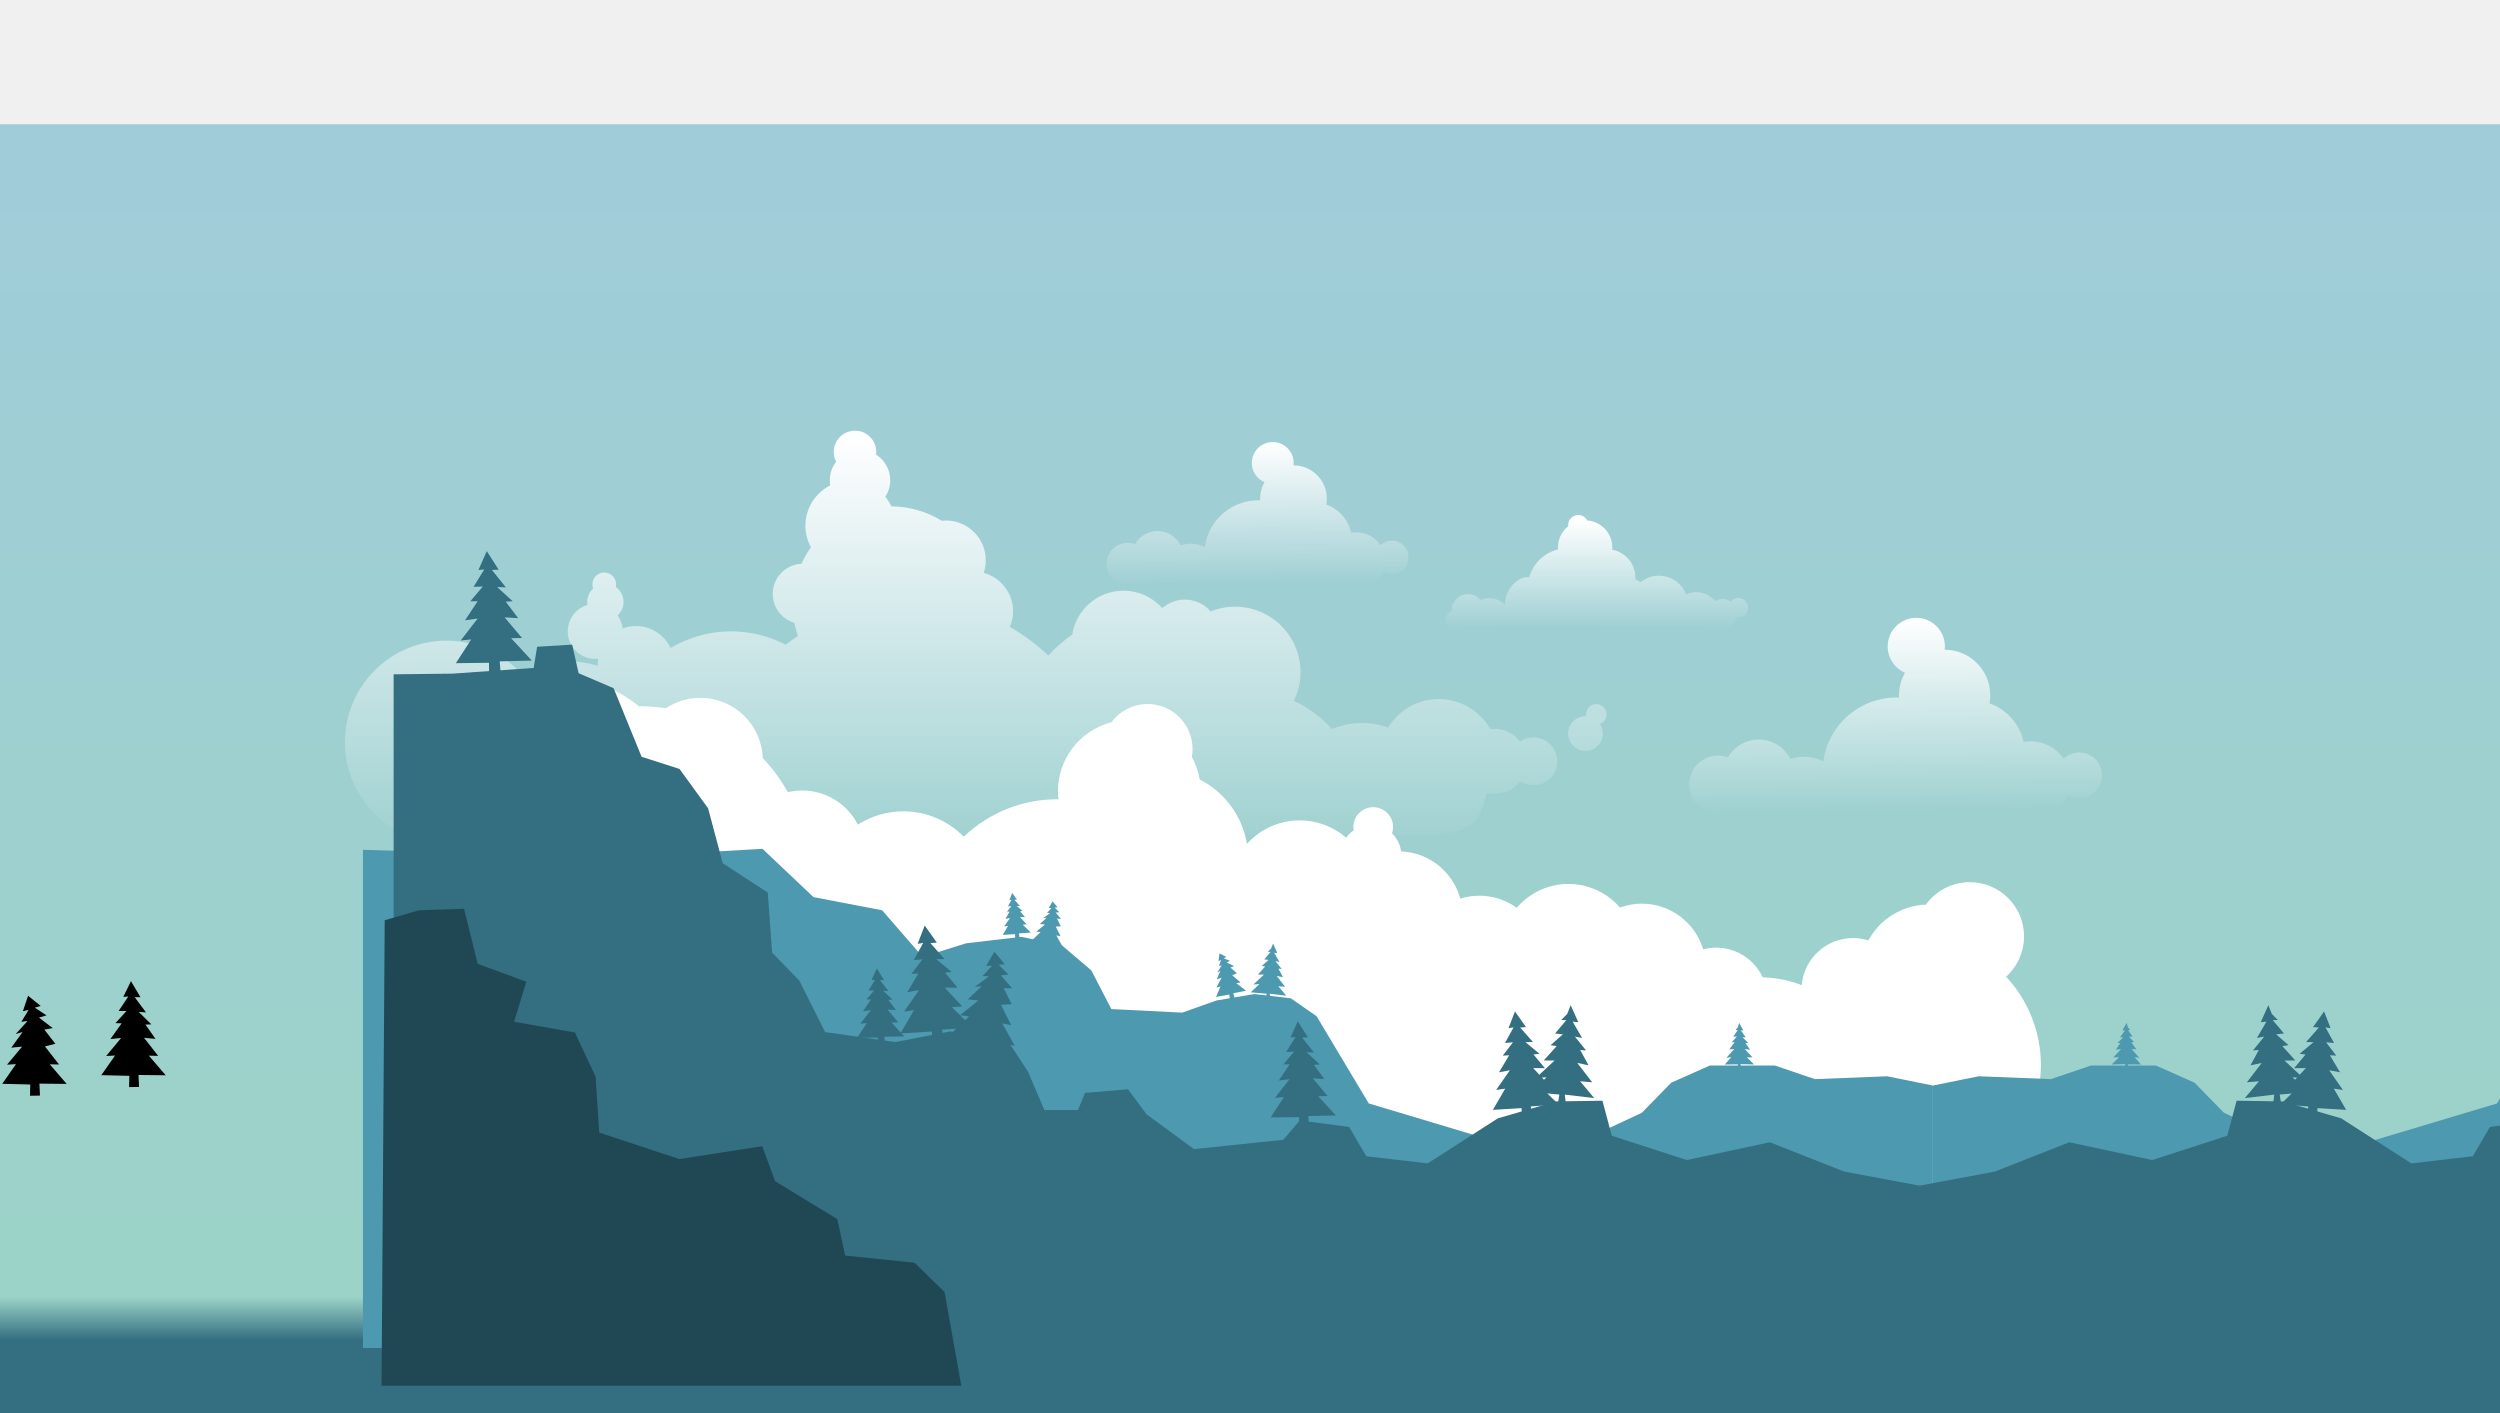
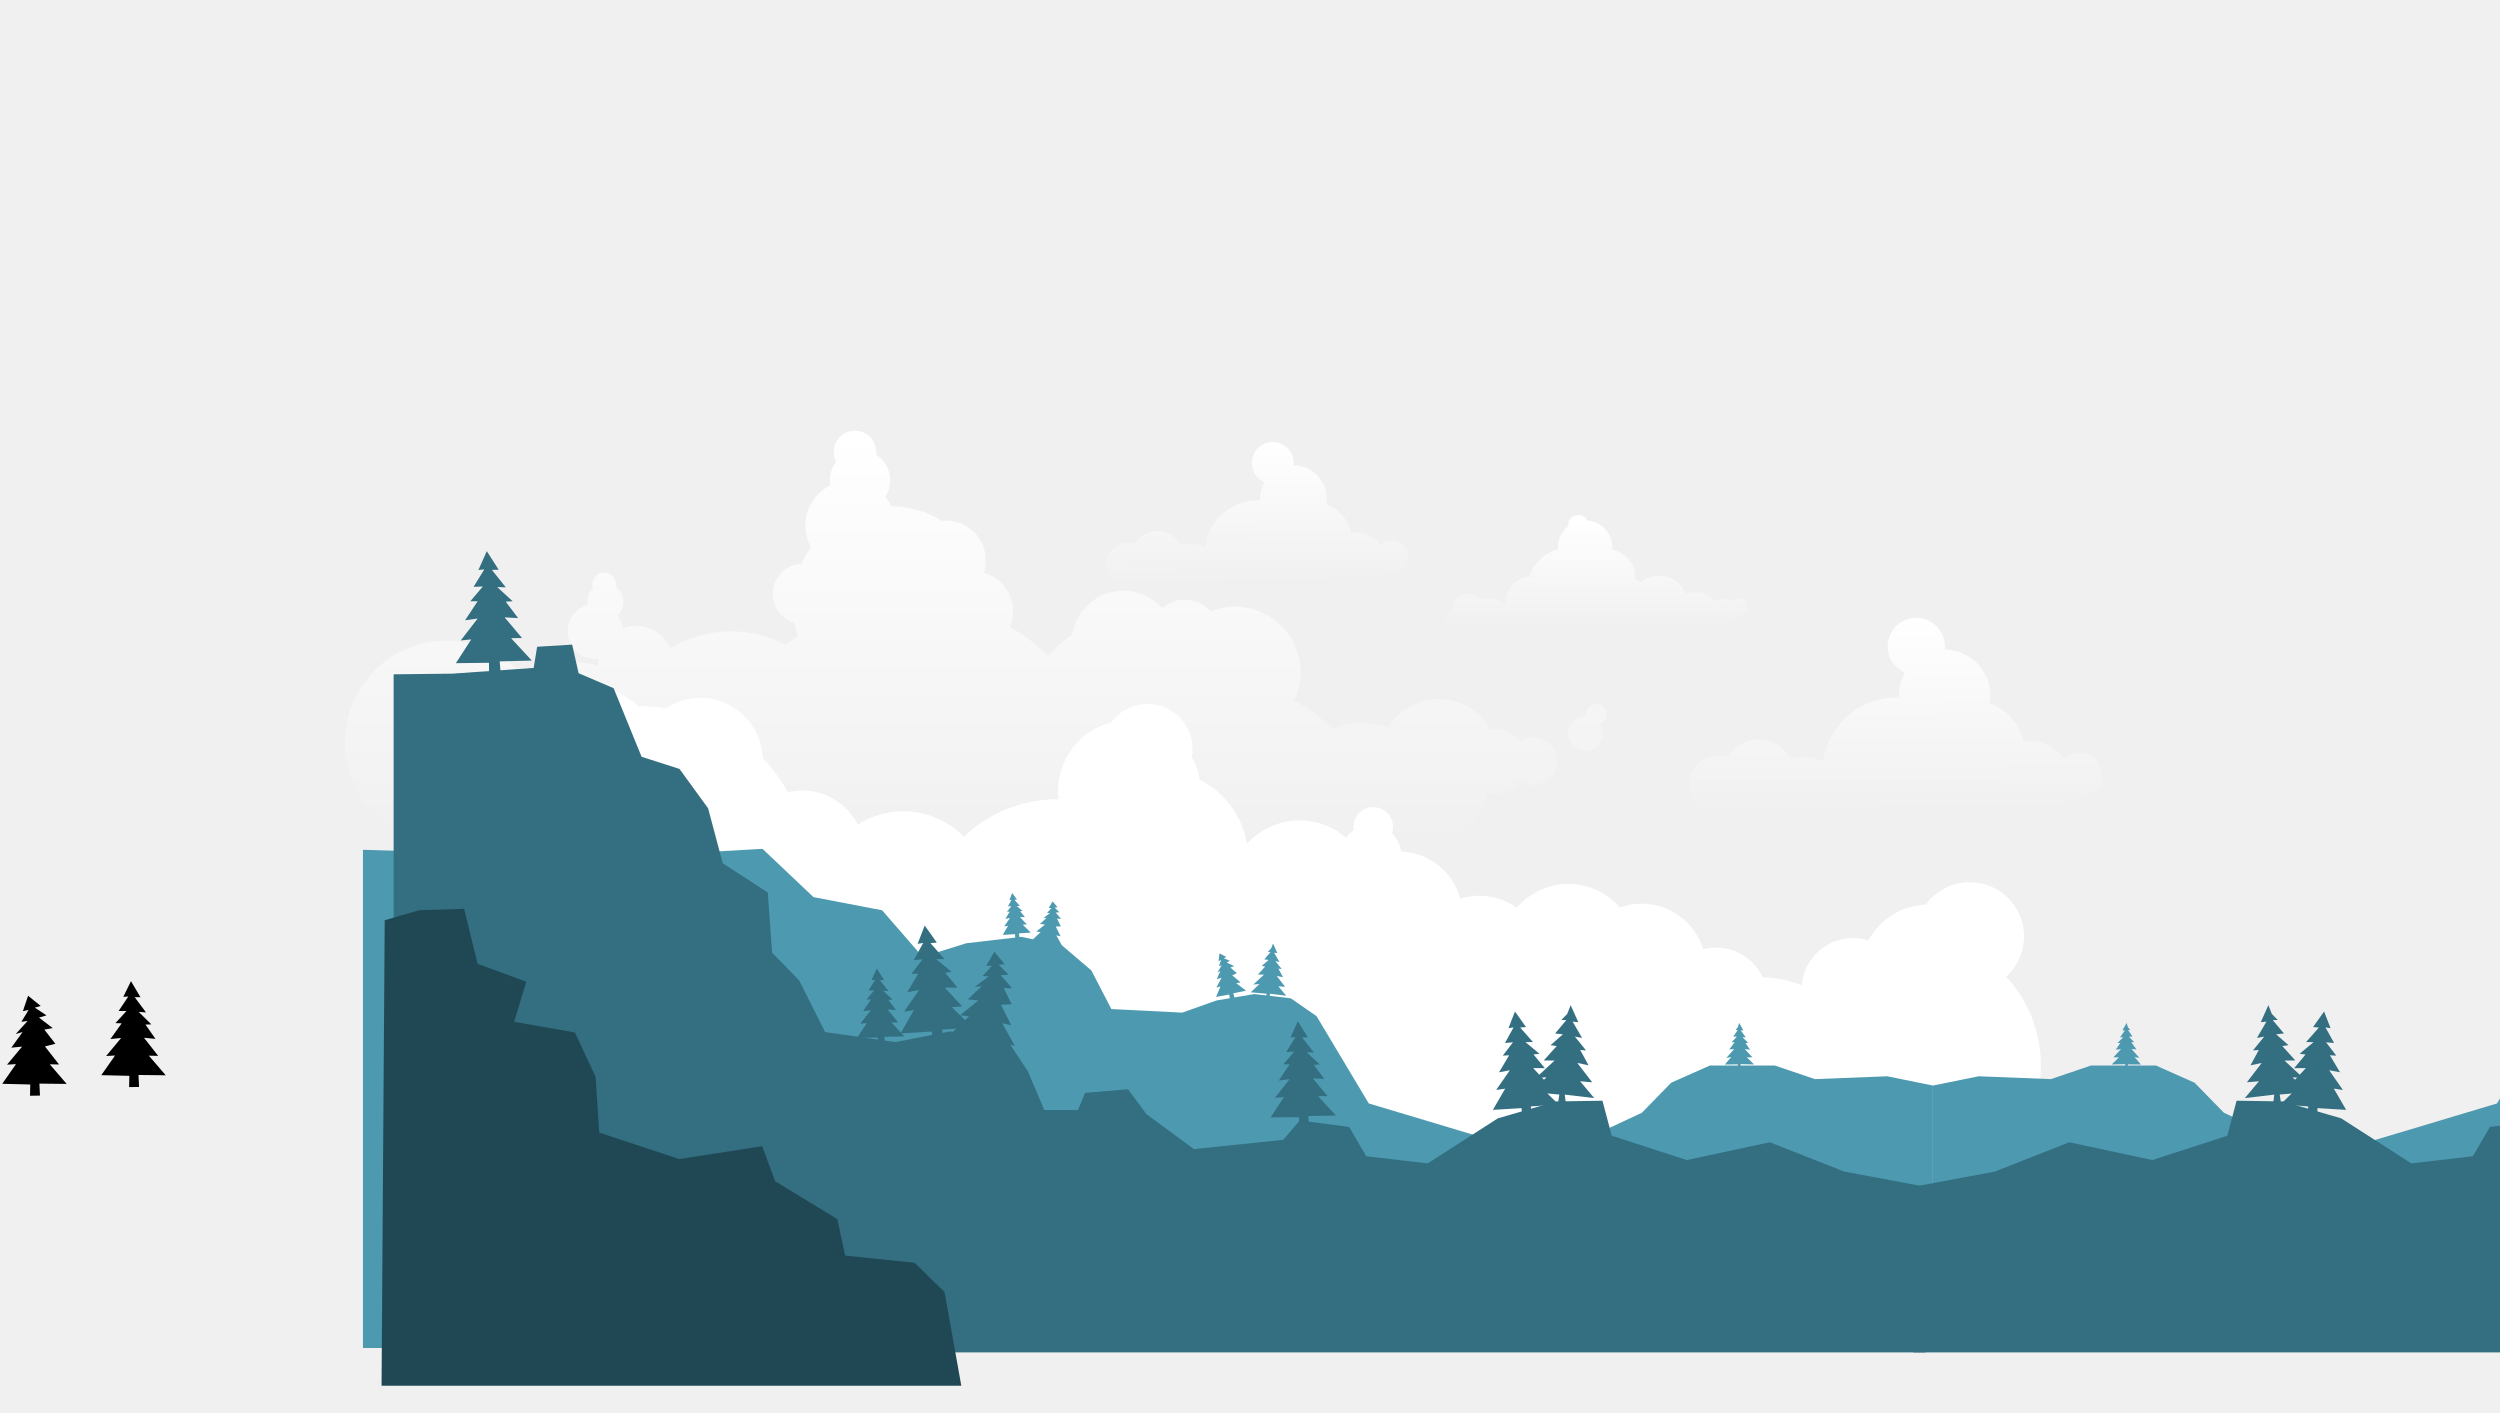
<svg xmlns="http://www.w3.org/2000/svg" xmlns:xlink="http://www.w3.org/1999/xlink" width="545.432mm" height="308.263mm" viewBox="0 0 545.432 308.263" version="1.1" id="svg8">
  <defs id="defs2">
    <linearGradient id="linearGradient998">
      <stop style="stop-color:#a0ccda;stop-opacity:1;" offset="0" id="stop994" />
      <stop id="stop5816" offset="0.755" style="stop-color:#9cd3c8;stop-opacity:1;" />
      <stop style="stop-color:#336e81;stop-opacity:1" offset="0.783" id="stop5818" />
      <stop style="stop-color:#336e81;stop-opacity:1" offset="1" id="stop996" />
    </linearGradient>
    <linearGradient id="linearGradient839">
      <stop style="stop-color:#ffffff;stop-opacity:1;" offset="0" id="stop835" />
      <stop style="stop-color:#ffffff;stop-opacity:0;" offset="1" id="stop837" />
    </linearGradient>
    <linearGradient id="linearGradient864">
      <stop style="stop-color:#ff6600;stop-opacity:1;" offset="0" id="stop860" />
      <stop style="stop-color:#ff6600;stop-opacity:0;" offset="1" id="stop862" />
    </linearGradient>
    <linearGradient id="linearGradient856">
      <stop style="stop-color:#a0ccda;stop-opacity:1;" offset="0" id="stop852" />
      <stop style="stop-color:#a0ccda;stop-opacity:0;" offset="1" id="stop854" />
    </linearGradient>
    <linearGradient xlink:href="#linearGradient856" id="linearGradient858" x1="499.3" y1="272.573" x2="499.3" y2="442.279" gradientUnits="userSpaceOnUse" />
    <linearGradient xlink:href="#linearGradient864" id="linearGradient866" x1="256.658" y1="353.868" x2="683.586" y2="353.868" gradientUnits="userSpaceOnUse" />
    <linearGradient xlink:href="#linearGradient839" id="linearGradient841" x1="119.883" y1="70.386" x2="120.388" y2="123.354" gradientUnits="userSpaceOnUse" gradientTransform="matrix(0.5836517,0,0,0.5836517,177.7206,108.1293)" />
    <linearGradient gradientTransform="matrix(3.779528,0,0,3.779528,-218.2725,-265.849)" xlink:href="#linearGradient839" id="linearGradient841-3" x1="119.883" y1="70.386" x2="120.388" y2="123.354" gradientUnits="userSpaceOnUse" />
    <linearGradient xlink:href="#linearGradient839" id="linearGradient923" gradientUnits="userSpaceOnUse" x1="201.574" y1="29.282" x2="201.574" y2="54.932" gradientTransform="matrix(0.921676,0,0,0.921676,130.5195,139.3216)" />
    <linearGradient xlink:href="#linearGradient839" id="linearGradient841-36" x1="119.883" y1="70.386" x2="120.388" y2="123.354" gradientUnits="userSpaceOnUse" gradientTransform="matrix(3.779528,0,0,3.779528,-218.2725,-265.849)" />
    <linearGradient xlink:href="#linearGradient839" id="linearGradient939" gradientUnits="userSpaceOnUse" gradientTransform="matrix(0.1544245,0,0,0.1544245,118.9316,117.9873)" x1="119.883" y1="191.815" x2="119.883" y2="773.354" />
-     <linearGradient xlink:href="#linearGradient998" id="linearGradient1000" x1="349.463" y1="-5.167" x2="349.463" y2="446.964" gradientUnits="userSpaceOnUse" gradientTransform="matrix(1,0,0,0.7471346,0,84.50721)" />
+     <linearGradient xlink:href="#linearGradient998" id="linearGradient1000" x1="349.463" y1="-5.167" x2="349.463" y2="446.964" gradientUnits="userSpaceOnUse" gradientTransform="matrix(0.01209188,0,0,0.7471346,-64.34894,84.50721)" />
    <linearGradient xlink:href="#linearGradient839" id="linearGradient1045" gradientUnits="userSpaceOnUse" gradientTransform="matrix(0.7979695,0,0,0.7979695,292.4344,131.3952)" x1="119.883" y1="70.386" x2="120.388" y2="123.354" />
  </defs>
  <g id="layer2" transform="translate(29.98584,-52.76727)">
-     <rect style="vector-effect:none;fill:url(#linearGradient1000);fill-opacity:1;stroke:none;stroke-width:0.583" id="rect30" width="922.639" height="338.034" x="-65.137" y="79.872" />
+     <rect style="vector-effect:none;fill:url(#linearGradient1000);fill-opacity:1;stroke:none;stroke-width:0.064" id="rect30" width="11.156" height="338.034" x="-65.137" y="79.872" />
  </g>
  <g id="layer1" transform="translate(29.98584,-52.76727)">
    <g id="sky">
      <path id="path941" d="m 92.869,200.885 a 25.883,25.883 0 0 0 -25.883,25.884 25.883,25.883 0 0 0 6.3,16.877 36.671,36.671 0 0 0 36.667,36.552 36.671,36.671 0 0 0 35.516,-27.722 13.63,13.63 0 0 0 3.553,-0.598 18.457,18.457 0 0 0 18.074,14.813 18.457,18.457 0 0 0 5.531,-0.87 29.511,29.511 0 0 0 28.014,20.348 29.511,29.511 0 0 0 0.49,-0.017 49.15,49.15 0 0 0 -0.008,0.163 49.15,49.15 0 0 0 49.15,49.15 49.15,49.15 0 0 0 44.342,-28.088 31.714,31.714 0 0 0 20.314,7.369 31.714,31.714 0 0 0 21.092,-8.082 24.397,24.397 0 0 0 18.131,8.116 24.397,24.397 0 0 0 16.591,-6.538 28.289,28.289 0 0 0 16.25,5.151 28.289,28.289 0 0 0 28.289,-28.289 28.289,28.289 0 0 0 -7.59,-19.248 11.844,11.844 0 0 0 3.916,-8.781 11.844,11.844 0 0 0 -11.844,-11.844 11.844,11.844 0 0 0 -9.588,4.911 14.872,14.872 0 0 0 -12.53,7.796 11.239,11.239 0 0 0 -3.358,-0.516 11.239,11.239 0 0 0 -11.191,10.285 24.397,24.397 0 0 0 -8.499,-1.7 11.239,11.239 0 0 0 -10.175,-6.496 11.239,11.239 0 0 0 -2.829,0.37 13.991,13.991 0 0 0 -13.385,-9.961 13.991,13.991 0 0 0 -4.764,0.849 14.872,14.872 0 0 0 -11.23,-5.149 14.872,14.872 0 0 0 -11.293,5.203 13.991,13.991 0 0 0 -8.153,-2.636 13.991,13.991 0 0 0 -4.162,0.649 13.991,13.991 0 0 0 -12.909,-10.319 6.643,6.643 0 0 0 -1.984,-3.925 4.331,4.331 0 0 0 0.233,-1.389 4.331,4.331 0 0 0 -4.331,-4.331 4.331,4.331 0 0 0 -4.331,4.331 4.331,4.331 0 0 0 0.061,0.719 6.643,6.643 0 0 0 -1.632,1.607 15.532,15.532 0 0 0 -10.145,-3.782 15.532,15.532 0 0 0 -11.499,5.118 19.391,19.391 0 0 0 -10.311,-14.031 15.577,15.577 0 0 0 -1.722,-4.917 9.817,9.817 0 0 0 0.163,-1.737 9.817,9.817 0 0 0 -9.817,-9.817 9.817,9.817 0 0 0 -7.877,3.977 15.577,15.577 0 0 0 -11.684,15.071 15.577,15.577 0 0 0 0.118,1.75 29.511,29.511 0 0 0 -0.296,-0.015 29.511,29.511 0 0 0 -20.366,8.171 18.457,18.457 0 0 0 -13.179,-5.541 18.457,18.457 0 0 0 -9.926,2.9 13.63,13.63 0 0 0 -12.147,-7.446 13.63,13.63 0 0 0 -3.123,0.379 36.671,36.671 0 0 0 -5.477,-7.447 13.63,13.63 0 0 0 -13.613,-13.143 13.63,13.63 0 0 0 -7.519,2.271 36.671,36.671 0 0 0 -5.337,-0.436 36.671,36.671 0 0 0 -0.539,0.019 25.883,25.883 0 0 0 -16.545,-5.988 z" style="opacity:1;vector-effect:none;fill:#ffffff;fill-opacity:1;stroke:#ffffff;stroke-width:0.055;stroke-linecap:butt;stroke-linejoin:miter;stroke-miterlimit:4;stroke-dasharray:none;stroke-dashoffset:0;stroke-opacity:0" />
      <path id="path846" d="m 156.556,146.728 c -2.564,1.5e-4 -4.643,2.079 -4.643,4.643 4.6e-4,0.744 0.18,1.477 0.523,2.138 -0.892,1.152 -1.378,2.567 -1.381,4.024 1.5e-4,0.38 0.033,0.758 0.099,1.132 -3.326,1.677 -5.425,5.085 -5.426,8.81 0.004,1.645 0.418,3.264 1.206,4.708 -0.803,1.124 -1.496,2.324 -2.068,3.582 -3.509,0.173 -6.266,3.068 -6.267,6.581 0.002,2.918 1.922,5.488 4.72,6.318 0.188,0.965 0.443,1.915 0.762,2.845 -0.9,0.606 -1.777,1.246 -2.629,1.918 -3.689,-1.911 -7.781,-2.912 -11.935,-2.92 -4.647,0.011 -9.206,1.264 -13.205,3.63 -1.375,-2.922 -4.312,-4.789 -7.542,-4.793 -1,0.001 -1.991,0.182 -2.927,0.534 -0.11,-1.029 -0.485,-2.012 -1.088,-2.854 0.829,-0.75 1.303,-1.815 1.304,-2.933 -7e-4,-1.295 -0.634,-2.508 -1.697,-3.249 0.045,-0.191 0.069,-0.387 0.07,-0.584 0,-1.428 -1.157,-2.585 -2.585,-2.585 -1.428,0 -2.585,1.157 -2.585,2.585 4.02e-4,0.31 0.056,0.617 0.166,0.907 -0.824,0.75 -1.295,1.812 -1.296,2.926 1.02e-4,0.223 0.019,0.446 0.057,0.666 -2.556,0.75 -4.312,3.094 -4.314,5.758 1.7e-5,3.316 2.688,6.004 6.004,6.004 0.215,-0.002 0.43,-0.016 0.644,-0.042 -0.062,0.401 -0.095,0.806 -0.099,1.212 0.002,0.114 0.006,0.229 0.012,0.343 -2.102,-0.644 -4.288,-0.973 -6.486,-0.974 -3.592,0.005 -7.129,0.882 -10.307,2.557 -4.187,-4.509 -10.059,-7.074 -16.212,-7.081 -12.238,6e-5 -22.158,9.921 -22.158,22.158 5.9e-5,12.237 9.92,22.158 22.158,22.158 3.592,-0.005 6.715,-2.582 10.307,-2.557 22.804,0.156 161.863,0.718 202.525,0.718 11.217,0 12.376,-2.831 14.139,-9.243 0.272,0.067 0.548,0.118 0.825,0.152 0.278,0.034 0.557,0.052 0.837,0.054 2.192,-0.004 4.259,-1.02 5.601,-2.754 0.856,0.572 1.863,0.877 2.893,0.878 2.883,1e-4 5.219,-2.337 5.219,-5.219 -6e-5,-2.882 -2.337,-5.219 -5.219,-5.219 -1.028,0.001 -2.033,0.306 -2.888,0.876 -1.343,-1.734 -3.412,-2.75 -5.605,-2.752 -0.304,0.003 -0.608,0.025 -0.909,0.067 -2.292,-4.057 -6.588,-6.568 -11.248,-6.575 -4.515,0.006 -8.701,2.366 -11.043,6.226 -1.827,-0.651 -3.75,-0.987 -5.69,-0.994 -2.254,0.005 -4.484,0.455 -6.564,1.324 -2.322,-2.592 -5.145,-4.687 -8.3,-6.157 0.948,-1.943 1.444,-4.075 1.45,-6.236 2e-5,-7.905 -6.409,-14.314 -14.314,-14.314 -1.816,0.002 -3.615,0.349 -5.301,1.024 -1.417,-1.628 -3.468,-2.564 -5.627,-2.568 -1.815,0.004 -3.567,0.667 -4.929,1.868 -2.147,-2.419 -5.225,-3.806 -8.46,-3.811 -5.578,0.007 -10.321,4.07 -11.185,9.58 -1.91,1.319 -3.662,2.854 -5.22,4.575 -2.533,-2.414 -5.348,-4.514 -8.384,-6.254 0.461,-1.079 0.699,-2.24 0.7,-3.413 -0.005,-3.916 -2.627,-7.346 -6.405,-8.376 0.294,-0.881 0.445,-1.803 0.448,-2.731 -9e-5,-4.801 -3.892,-8.693 -8.693,-8.693 -0.306,0.004 -0.612,0.023 -0.916,0.058 -3.308,-2.026 -7.103,-3.115 -10.982,-3.152 -0.357,-0.748 -0.807,-1.448 -1.339,-2.084 0.706,-1.073 1.083,-2.329 1.085,-3.613 -0.003,-2.264 -1.168,-4.367 -3.084,-5.572 0.026,-0.195 0.041,-0.392 0.042,-0.59 1e-5,-2.564 -2.079,-4.643 -4.643,-4.643 z m 161.737,59.652 c -1.238,2e-5 -2.241,1.004 -2.241,2.241 0,0.139 0.014,0.278 0.04,0.415 -0.057,-0.004 -0.114,-0.007 -0.171,-0.008 -2.091,2e-5 -3.785,1.695 -3.785,3.785 10e-6,2.091 1.695,3.785 3.785,3.785 2.091,-2e-5 3.785,-1.695 3.785,-3.785 -0.002,-0.745 -0.221,-1.472 -0.634,-2.092 0.878,-0.326 1.46,-1.163 1.461,-2.099 1.6e-4,-1.238 -1.003,-2.241 -2.241,-2.241 z" style="opacity:1;vector-effect:none;fill:url(#linearGradient939);fill-opacity:1;stroke:#ffffff;stroke-width:0.055;stroke-linecap:butt;stroke-linejoin:miter;stroke-miterlimit:4;stroke-dasharray:none;stroke-dashoffset:0;stroke-opacity:0" />
      <path id="path10" d="m 247.69,149.21 c -2.523,-7e-5 -4.569,2.045 -4.568,4.568 4.7e-4,1.827 1.09,3.478 2.769,4.198 -0.627,1.097 -0.957,2.338 -0.959,3.602 10e-4,0.123 0.006,0.245 0.013,0.368 -0.143,-0.01 -0.287,-0.017 -0.43,-0.021 -5.883,0.007 -10.859,4.353 -11.657,10.182 -0.958,-0.473 -2.011,-0.72 -3.079,-0.723 -0.737,0.003 -1.469,0.122 -2.169,0.354 -0.97,-1.903 -2.925,-3.1 -5.061,-3.101 -2.033,0.002 -3.909,1.09 -4.921,2.852 -0.505,-0.187 -1.039,-0.284 -1.578,-0.286 -2.538,-5e-5 -4.596,2.058 -4.596,4.596 -4e-5,2.538 2.058,4.596 4.596,4.596 4.396,-0.04 38.591,0.005 50.909,-0.022 2.678,-0.006 4.199,-1.186 5.007,-2.825 0.53,0.285 1.122,0.435 1.723,0.436 2.009,2e-5 3.638,-1.629 3.638,-3.638 3e-5,-2.009 -1.629,-3.638 -3.638,-3.638 -0.919,10e-4 -1.804,0.35 -2.477,0.977 -1.199,-1.732 -3.171,-2.767 -5.278,-2.77 -0.373,3.1e-4 -0.746,0.033 -1.114,0.098 -0.638,-2.853 -2.692,-5.18 -5.444,-6.165 0.077,-0.419 0.116,-0.844 0.119,-1.271 -3.1e-4,-4.017 -3.253,-7.274 -7.269,-7.281 0.021,-0.172 0.031,-0.345 0.032,-0.518 6e-5,-2.523 -2.045,-4.568 -4.568,-4.568 z" style="vector-effect:none;fill:url(#linearGradient841);fill-opacity:1;stroke:#ffffff;stroke-width:0.055;stroke-opacity:0" />
      <path id="path845" d="m 314.349,165.125 c -1.22,9e-5 -2.208,0.989 -2.208,2.209 5.8e-4,0.08 0.005,0.159 0.015,0.238 -1.422,1.126 -2.251,2.841 -2.251,4.655 2.2e-4,0.139 0.005,0.277 0.015,0.416 -3.038,0.735 -5.439,3.058 -6.273,6.07 -0.183,-0.017 -0.366,-0.026 -0.55,-0.028 -1.81,10e-4 -4.884,2.571 -4.705,6.072 -0.889,-0.942 -2.126,-1.477 -3.422,-1.478 -0.657,0.002 -1.306,0.141 -1.906,0.409 -0.684,-0.821 -1.698,-1.297 -2.767,-1.298 -1.992,1e-4 -3.607,1.615 -3.607,3.607 4.9e-4,0.021 0.002,0.043 0.003,0.064 -0.805,0.383 -1.319,1.195 -1.32,2.086 -2.4e-4,1.278 1.036,2.314 2.313,2.314 0.733,-0.001 1.422,-0.349 1.857,-0.938 0.248,0.054 0.5,0.081 0.754,0.081 0.084,-1.1e-4 0.167,-0.003 0.251,-0.009 13.11,-0.471 37.203,-0.026 54.362,0.187 0.3,0.09 0.611,0.136 0.924,0.137 1.492,-0.002 2.787,-1.026 3.134,-2.477 0.102,0.016 0.204,0.024 0.307,0.025 1.173,-1e-4 2.123,-0.951 2.123,-2.124 -1e-4,-1.173 -0.951,-2.123 -2.123,-2.123 -0.642,5.8e-4 -1.249,0.291 -1.651,0.791 -0.53,-0.354 -1.152,-0.543 -1.789,-0.543 -0.573,0.001 -1.134,0.155 -1.628,0.445 -1.03,-1.236 -2.555,-1.951 -4.164,-1.953 -0.748,0.002 -1.488,0.159 -2.173,0.461 -0.953,-2.442 -3.306,-4.05 -5.927,-4.05 -1.452,5.8e-4 -2.86,0.498 -3.991,1.41 -0.366,-0.241 -0.749,-0.455 -1.146,-0.639 0.009,-0.116 0.015,-0.232 0.017,-0.348 -0.002,-2.984 -2.131,-5.542 -5.065,-6.085 0.015,-0.16 0.022,-0.321 0.024,-0.482 -0.003,-3.099 -2.388,-5.675 -5.477,-5.916 -0.381,-0.729 -1.134,-1.185 -1.956,-1.186 z" style="opacity:1;vector-effect:none;fill:url(#linearGradient923);fill-opacity:1;stroke:#ffffff;stroke-width:0.087;stroke-linecap:butt;stroke-linejoin:miter;stroke-miterlimit:4;stroke-dasharray:none;stroke-dashoffset:0;stroke-opacity:0" />
      <path style="vector-effect:none;fill:url(#linearGradient1045);fill-opacity:1;stroke:#ffffff;stroke-width:0.075;stroke-opacity:0" d="m 388.097,187.561 c -3.45,-9e-5 -6.246,2.796 -6.246,6.246 5.8e-4,2.498 1.49,4.756 3.786,5.74 -0.857,1.5 -1.309,3.197 -1.311,4.924 0.002,0.168 0.008,0.336 0.018,0.503 -0.196,-0.013 -0.392,-0.023 -0.588,-0.029 -8.043,0.009 -14.846,5.952 -15.937,13.921 -1.309,-0.646 -2.749,-0.984 -4.209,-0.988 -1.008,0.004 -2.008,0.167 -2.965,0.484 -1.326,-2.601 -3.999,-4.239 -6.919,-4.239 -2.779,0.002 -5.345,1.49 -6.729,3.9 -0.691,-0.256 -1.421,-0.388 -2.157,-0.391 -3.47,-6e-5 -6.284,2.813 -6.284,6.284 -7e-5,3.47 2.813,6.284 6.284,6.284 6.01,-0.055 52.762,0.006 69.603,-0.03 3.661,-0.008 5.741,-1.621 6.845,-3.862 0.724,0.39 1.534,0.595 2.356,0.595 2.747,3e-5 4.974,-2.227 4.974,-4.974 4e-5,-2.747 -2.227,-4.974 -4.974,-4.974 -1.257,0.002 -2.467,0.479 -3.386,1.336 -1.639,-2.369 -4.335,-3.784 -7.216,-3.788 -0.511,4.2e-4 -1.02,0.045 -1.523,0.134 -0.872,-3.9 -3.681,-7.081 -7.444,-8.429 0.105,-0.573 0.159,-1.155 0.162,-1.737 -4.2e-4,-5.492 -4.447,-9.946 -9.939,-9.955 0.028,-0.235 0.043,-0.472 0.044,-0.708 8e-5,-3.449 -2.796,-6.246 -6.246,-6.246 z" id="path1043" />
    </g>
    <path id="path1006" d="m -21.268,291.794 -0.117,-2.613 5.941,0.068 -3.685,-4.28 2.028,0.039 -3.081,-3.939 2.275,-0.579 -2.404,-3.092 1.825,-0.329 -2.989,-2.289 1.628,-0.488 -2.533,-1.683 1.277,-0.371 -2.756,-2.222 -1.134,3.363 1.251,-0.286 -1.579,2.615 1.36,-0.198 -2.597,2.859 1.503,-0.457 -2.457,3.432 2.34,-0.234 -3.276,3.939 1.95,-0.117 -3.003,4.29 6.122,0.15 -0.058,2.457 z" style="fill:#000000;fill-rule:evenodd;stroke:none;stroke-width:0.154px;stroke-linecap:butt;stroke-linejoin:miter;stroke-opacity:1" />
    <path id="path1008" d="m -45.964,291.615 -0.856,-3.554 6.471,0.034 -3.476,-3.304 2.648,-0.071 -3.701,-3.829 2.496,0.234 -2.184,-3.12 1.287,-0.039 -2.769,-2.73 1.599,0.117 -2.457,-3.315 h 1.248 l -2.067,-3.51 -0.542,1.989 -1.135,1.443 1.092,-0.078 -2.106,3.159 h 1.716 l -2.418,2.652 1.365,0.039 -2.457,3.432 2.34,-0.234 -3.662,4.27 2.336,-0.448 -3.003,3.588 6.2,-0.162 -0.136,3.471 z" style="fill:#000000;fill-rule:evenodd;stroke:none;stroke-width:0.154px;stroke-linecap:butt;stroke-linejoin:miter;stroke-opacity:1" />
    <path style="fill:#000000;fill-rule:evenodd;stroke:none;stroke-width:0.154px;stroke-linecap:butt;stroke-linejoin:miter;stroke-opacity:1" d="m 0.351,289.911 -0.117,-2.613 5.941,0.068 -3.685,-4.28 2.028,0.039 -3.081,-3.939 2.496,0.234 -2.184,-3.12 1.287,-0.039 -2.769,-2.73 1.599,0.117 -2.457,-3.315 h 1.248 l -2.067,-3.51 -1.677,3.432 1.092,-0.078 -2.106,3.159 h 1.716 l -2.418,2.652 1.365,0.039 -2.457,3.432 2.34,-0.234 -3.276,3.939 1.95,-0.117 -3.003,4.29 6.122,0.15 -0.058,2.457 z" id="path1004" />
    <g id="background" transform="translate(0,-3.175)">
      <path id="path1029" d="m 192.467,260.722 -0.148,-1.131 2.584,-0.191 -1.76,-1.723 0.883,-0.058 -1.485,-1.597 1.093,0.009 -1.065,-1.275 0.558,-0.065 -1.304,-1.084 0.699,-0.008 -1.191,-1.349 0.542,-0.046 -1.028,-1.449 -0.602,1.554 0.472,-0.074 -0.798,1.451 0.746,-0.064 -0.952,1.242 0.595,-0.034 -0.94,1.582 1.008,-0.188 -1.278,1.833 0.843,-0.123 -1.146,1.976 2.666,-0.162 0.066,1.07 z" style="fill:#4c99b0;fill-opacity:1;fill-rule:evenodd;stroke:none;stroke-width:0.067px;stroke-linecap:butt;stroke-linejoin:miter;stroke-opacity:1" />
      <path id="path34" d="m 103.379,243.007 32.994,-1.872 11.119,10.532 14.983,2.88 8.826,10.157 9.516,-2.964 12.011,-1.404 8.892,1.872 6.396,5.46 4.368,8.424 15.443,0.78 7.488,-2.652 8.268,-1.404 7.956,0.936 5.616,3.9 11.387,19.031 32.29,9.672 17.627,-3.12 9.672,-4.524 6.396,-6.552 8.424,-3.744 h 14.195 l 8.736,2.964 15.755,-0.624 9.984,2.028 v 57.249 H 49.2 V 241.345 Z" style="fill:#4c99b0;fill-opacity:1;fill-rule:evenodd;stroke:none;stroke-width:0.154px;stroke-linecap:butt;stroke-linejoin:miter;stroke-opacity:1" />
      <path style="fill:#4c99b0;fill-opacity:1;fill-rule:evenodd;stroke:none;stroke-width:0.073px;stroke-linecap:butt;stroke-linejoin:miter;stroke-opacity:1" d="m 198.833,262.994 0.19,-1.229 2.764,0.588 -1.318,-2.341 0.942,0.208 -1.068,-2.125 1.115,-0.057 -0.832,-1.667 0.882,0.018 -1.18,-1.347 0.805,-0.075 -1.024,-1.022 0.63,-0.054 -1.077,-1.294 -0.843,1.462 0.61,-0.017 -0.981,1.072 0.653,0.035 -1.479,1.09 0.744,-0.073 -1.467,1.371 1.113,0.11 -1.896,1.53 0.92,0.128 -1.802,1.72 2.841,0.643 -0.257,1.14 z" id="path1027" />
      <path id="path1031" d="m 239.404,273.839 -0.31,-1.205 2.772,-0.549 -2.134,-1.632 0.948,-0.18 -1.819,-1.532 1.002,-0.492 -1.422,-1.204 0.817,-0.331 -1.615,-0.773 0.71,-0.387 -1.344,-0.536 0.558,-0.298 -1.5,-0.765 -0.199,1.677 0.554,-0.256 -0.479,1.372 0.613,-0.225 -0.929,1.585 0.655,-0.36 -0.808,1.838 1.066,-0.338 -1.139,2.154 0.896,-0.245 -0.978,2.291 2.864,-0.529 0.213,1.149 z" style="fill:#4c99b0;fill-opacity:1;fill-rule:evenodd;stroke:none;stroke-width:0.073px;stroke-linecap:butt;stroke-linejoin:miter;stroke-opacity:1" />
      <path style="fill:#4c99b0;fill-opacity:1;fill-rule:evenodd;stroke:none;stroke-width:0.087px;stroke-linecap:butt;stroke-linejoin:miter;stroke-opacity:1" d="m 247.284,274.788 -0.254,-2.037 3.609,0.427 -1.732,-2.063 1.483,0.127 -1.824,-2.37 1.378,0.288 -1.022,-1.879 0.721,0.059 -1.373,-1.698 0.885,0.166 -1.162,-2.005 0.696,0.079 -0.932,-2.089 -0.428,1.076 -0.724,0.734 0.614,0.025 -1.374,1.63 0.958,0.108 -1.517,1.328 0.759,0.108 -1.588,1.76 1.321,0.017 -2.313,2.152 1.332,-0.103 -1.902,1.813 3.471,0.3 -0.295,1.928 z" id="path1033" />
      <path id="path1035" d="m 350.095,289.757 -0.368,-1.642 2.978,0.062 -1.576,-1.546 1.219,-0.014 -1.676,-1.789 1.147,0.126 -0.983,-1.452 0.593,-0.009 -1.255,-1.276 0.735,0.065 -1.107,-1.543 0.574,0.009 -0.926,-1.63 -0.264,0.911 -0.533,0.656 0.503,-0.028 -0.992,1.439 0.79,0.012 -1.132,1.203 0.628,0.028 -1.156,1.562 1.079,-0.091 -1.716,1.939 1.078,-0.189 -1.408,1.63 2.855,-0.03 -0.088,1.596 z" style="fill:#4c99b0;fill-opacity:1;fill-rule:evenodd;stroke:none;stroke-width:0.071px;stroke-linecap:butt;stroke-linejoin:miter;stroke-opacity:1" />
    </g>
    <g id="midground">
      <path id="path925" d="m 68.666,199.74 17.783,-1.248 0.75,-4.62 7.644,-0.468 1.404,6.24 7.644,3.276 6.101,14.958 8.268,2.652 6.24,8.58 3.195,11.999 9.828,6.396 0.936,13.103 5.928,6.084 5.635,11.251 15.312,2.184 12.011,-2.34 13.026,2.808 3.9,5.928 3.588,8.424 h 7.332 l 1.56,-3.744 9.36,-0.78 4.056,5.46 10.332,7.589 19.499,-2.028 3.588,-4.212 10.763,1.404 3.744,6.396 13.415,1.56 15.287,-9.828 12.691,-3.695 10.139,-0.156 2.028,7.644 16.379,5.304 18.105,-3.882 16.223,6.396 16.712,3.12 1.089,36.331 H 55.894 V 199.884 Z" style="fill:#336e81;fill-opacity:1;fill-rule:evenodd;stroke:none;stroke-width:0.154px;stroke-linecap:butt;stroke-linejoin:miter;stroke-opacity:1" />
      <path style="fill:#336e81;fill-opacity:1;fill-rule:evenodd;stroke:none;stroke-width:0.173px;stroke-linecap:butt;stroke-linejoin:miter;stroke-opacity:1" d="m 175.929,280.32 -0.38,-2.908 6.645,-0.49 -4.526,-4.431 2.27,-0.15 -3.818,-4.108 2.811,0.024 -2.738,-3.278 1.434,-0.166 -3.354,-2.786 1.798,-0.022 -3.061,-3.47 1.394,-0.119 -2.644,-3.725 -1.547,3.995 1.213,-0.191 -2.052,3.73 1.917,-0.164 -2.449,3.194 1.529,-0.086 -2.418,4.069 2.592,-0.484 -3.285,4.713 2.168,-0.317 -2.946,5.08 6.855,-0.416 0.169,2.751 z" id="path1013" />
      <path id="path1015" d="m 185.211,282.279 0.399,-2.585 5.811,1.236 -2.771,-4.921 1.981,0.437 -2.246,-4.468 2.345,-0.121 -1.749,-3.505 1.854,0.037 -2.481,-2.832 1.693,-0.158 -2.152,-2.149 1.325,-0.113 -2.265,-2.721 -1.773,3.075 1.282,-0.035 -2.063,2.253 1.372,0.073 -3.109,2.292 1.563,-0.153 -3.084,2.881 2.34,0.231 -3.987,3.217 1.935,0.269 -3.788,3.615 5.973,1.351 -0.541,2.397 z" style="fill:#336e81;fill-opacity:1;fill-rule:evenodd;stroke:none;stroke-width:0.154px;stroke-linecap:butt;stroke-linejoin:miter;stroke-opacity:1" />
      <path id="path1017" d="m 311.854,295.21 -0.452,-3.628 6.426,0.76 -3.083,-3.674 2.64,0.226 -3.248,-4.22 2.454,0.513 -1.82,-3.345 1.283,0.106 -2.445,-3.023 1.576,0.296 -2.069,-3.57 1.24,0.14 -1.66,-3.72 -0.762,1.915 -1.29,1.307 1.094,0.045 -2.447,2.902 1.705,0.193 -2.7,2.364 1.352,0.192 -2.827,3.134 2.351,0.03 -4.118,3.832 2.371,-0.183 -3.387,3.228 6.179,0.535 -0.525,3.434 z" style="fill:#336e81;fill-opacity:1;fill-rule:evenodd;stroke:none;stroke-width:0.154px;stroke-linecap:butt;stroke-linejoin:miter;stroke-opacity:1" />
      <path id="path1021" d="m 304.335,296.818 -0.346,-2.652 6.059,-0.447 -4.127,-4.041 2.07,-0.137 -3.481,-3.746 2.563,0.021 -2.496,-2.989 1.308,-0.152 -3.059,-2.541 1.639,-0.02 -2.791,-3.164 1.272,-0.108 -2.411,-3.397 -1.41,3.643 1.106,-0.174 -1.871,3.402 1.748,-0.149 -2.233,2.912 1.394,-0.079 -2.205,3.71 2.364,-0.442 -2.995,4.298 1.977,-0.289 -2.687,4.632 6.251,-0.379 0.154,2.508 z" style="fill:#336e81;fill-opacity:1;fill-rule:evenodd;stroke:none;stroke-width:0.158px;stroke-linecap:butt;stroke-linejoin:miter;stroke-opacity:1" />
      <path id="path1023" d="m 255.646,298.89 -0.199,-2.638 6.009,-0.114 -3.858,-4.214 2.052,-0.023 -3.236,-3.888 2.531,0.16 -2.304,-3.087 1.3,-0.079 -2.884,-2.675 1.62,0.069 -2.586,-3.276 1.262,-0.038 -2.198,-3.485 -1.59,3.522 1.102,-0.113 -2.032,3.259 1.735,-0.053 -2.363,2.756 1.381,-0.003 -2.378,3.546 2.359,-0.309 -3.191,4.083 1.968,-0.178 -2.904,4.43 6.195,-0.037 0.017,2.486 z" style="fill:#336e81;fill-opacity:1;fill-rule:evenodd;stroke:none;stroke-width:0.156px;stroke-linecap:butt;stroke-linejoin:miter;stroke-opacity:1" />
      <path style="fill:#336e81;fill-opacity:1;fill-rule:evenodd;stroke:none;stroke-width:0.113px;stroke-linecap:butt;stroke-linejoin:miter;stroke-opacity:1" d="m 163.099,280.861 -0.143,-1.901 4.33,-0.082 -2.78,-3.037 1.479,-0.017 -2.332,-2.802 1.824,0.115 -1.661,-2.225 0.937,-0.057 -2.078,-1.928 1.168,0.05 -1.864,-2.361 0.909,-0.028 -1.584,-2.512 -1.146,2.538 0.794,-0.081 -1.464,2.349 1.25,-0.038 -1.703,1.986 0.995,-0.002 -1.714,2.555 1.7,-0.222 -2.3,2.943 1.418,-0.129 -2.093,3.192 4.465,-0.027 0.012,1.792 z" id="path1025" />
      <path id="path1037" d="m 79.286,200.135 -0.25,-3.073 7.002,-0.175 -4.525,-4.884 2.391,-0.041 -3.798,-4.508 2.95,0.169 -2.707,-3.582 1.514,-0.101 -3.379,-3.097 1.889,0.069 -3.037,-3.8 1.47,-0.054 -2.586,-4.046 -1.828,4.115 1.283,-0.139 -2.345,3.812 2.021,-0.074 -2.735,3.228 1.61,-0.013 -2.747,4.148 2.746,-0.376 -3.69,4.781 2.292,-0.222 -3.353,5.182 7.219,-0.086 0.037,2.897 z" style="fill:#336e81;fill-opacity:1;fill-rule:evenodd;stroke:none;stroke-width:0.182px;stroke-linecap:butt;stroke-linejoin:miter;stroke-opacity:1" />
    </g>
    <path style="fill:#204854;fill-opacity:1;fill-rule:evenodd;stroke:none;stroke-width:0.154px;stroke-linecap:butt;stroke-linejoin:miter;stroke-opacity:1" d="m 53.947,253.54 7.488,-2.184 9.828,-0.312 2.964,12.011 10.607,3.9 -2.652,8.736 13.259,2.34 4.524,9.672 0.78,12.167 17.471,5.772 18.095,-2.808 2.808,7.644 13.571,8.268 1.716,7.956 15.131,1.56 6.552,6.396 3.656,20.435 H 53.259 Z" id="foreground" />
    <g id="g5585" transform="matrix(-1,0,0,1,783.4381,-3.175)">
      <path style="fill:#4c99b0;fill-opacity:1;fill-rule:evenodd;stroke:none;stroke-width:0.067px;stroke-linecap:butt;stroke-linejoin:miter;stroke-opacity:1" d="m 192.467,260.722 -0.148,-1.131 2.584,-0.191 -1.76,-1.723 0.883,-0.058 -1.485,-1.597 1.093,0.009 -1.065,-1.275 0.558,-0.065 -1.304,-1.084 0.699,-0.008 -1.191,-1.349 0.542,-0.046 -1.028,-1.449 -0.602,1.554 0.472,-0.074 -0.798,1.451 0.746,-0.064 -0.952,1.242 0.595,-0.034 -0.94,1.582 1.008,-0.188 -1.278,1.833 0.843,-0.123 -1.146,1.976 2.666,-0.162 0.066,1.07 z" id="path5573" />
      <path style="fill:#4c99b0;fill-opacity:1;fill-rule:evenodd;stroke:none;stroke-width:0.154px;stroke-linecap:butt;stroke-linejoin:miter;stroke-opacity:1" d="m 103.379,243.007 32.994,-1.872 11.119,10.532 14.983,2.88 8.826,10.157 9.516,-2.964 12.011,-1.404 8.892,1.872 6.396,5.46 4.368,8.424 15.443,0.78 7.488,-2.652 8.268,-1.404 7.956,0.936 5.616,3.9 11.387,19.031 32.29,9.672 17.627,-3.12 9.672,-4.524 6.396,-6.552 8.424,-3.744 h 14.195 l 8.736,2.964 15.755,-0.624 9.984,2.028 v 57.249 H 49.2 V 241.345 Z" id="path5575" />
      <path id="path5577" d="m 198.833,262.994 0.19,-1.229 2.764,0.588 -1.318,-2.341 0.942,0.208 -1.068,-2.125 1.115,-0.057 -0.832,-1.667 0.882,0.018 -1.18,-1.347 0.805,-0.075 -1.024,-1.022 0.63,-0.054 -1.077,-1.294 -0.843,1.462 0.61,-0.017 -0.981,1.072 0.653,0.035 -1.479,1.09 0.744,-0.073 -1.467,1.371 1.113,0.11 -1.896,1.53 0.92,0.128 -1.802,1.72 2.841,0.643 -0.257,1.14 z" style="fill:#4c99b0;fill-opacity:1;fill-rule:evenodd;stroke:none;stroke-width:0.073px;stroke-linecap:butt;stroke-linejoin:miter;stroke-opacity:1" />
      <path style="fill:#4c99b0;fill-opacity:1;fill-rule:evenodd;stroke:none;stroke-width:0.073px;stroke-linecap:butt;stroke-linejoin:miter;stroke-opacity:1" d="m 239.404,273.839 -0.31,-1.205 2.772,-0.549 -2.134,-1.632 0.948,-0.18 -1.819,-1.532 1.002,-0.492 -1.422,-1.204 0.817,-0.331 -1.615,-0.773 0.71,-0.387 -1.344,-0.536 0.558,-0.298 -1.5,-0.765 -0.199,1.677 0.554,-0.256 -0.479,1.372 0.613,-0.225 -0.929,1.585 0.655,-0.36 -0.808,1.838 1.066,-0.338 -1.139,2.154 0.896,-0.245 -0.978,2.291 2.864,-0.529 0.213,1.149 z" id="path5579" />
      <path id="path5581" d="m 247.284,274.788 -0.254,-2.037 3.609,0.427 -1.732,-2.063 1.483,0.127 -1.824,-2.37 1.378,0.288 -1.022,-1.879 0.721,0.059 -1.373,-1.698 0.885,0.166 -1.162,-2.005 0.696,0.079 -0.932,-2.089 -0.428,1.076 -0.724,0.734 0.614,0.025 -1.374,1.63 0.958,0.108 -1.517,1.328 0.759,0.108 -1.588,1.76 1.321,0.017 -2.313,2.152 1.332,-0.103 -1.902,1.813 3.471,0.3 -0.295,1.928 z" style="fill:#4c99b0;fill-opacity:1;fill-rule:evenodd;stroke:none;stroke-width:0.087px;stroke-linecap:butt;stroke-linejoin:miter;stroke-opacity:1" />
      <path style="fill:#4c99b0;fill-opacity:1;fill-rule:evenodd;stroke:none;stroke-width:0.071px;stroke-linecap:butt;stroke-linejoin:miter;stroke-opacity:1" d="m 350.095,289.757 -0.368,-1.642 2.978,0.062 -1.576,-1.546 1.219,-0.014 -1.676,-1.789 1.147,0.126 -0.983,-1.452 0.593,-0.009 -1.255,-1.276 0.735,0.065 -1.107,-1.543 0.574,0.009 -0.926,-1.63 -0.264,0.911 -0.533,0.656 0.503,-0.028 -0.992,1.439 0.79,0.012 -1.132,1.203 0.628,0.028 -1.156,1.562 1.079,-0.091 -1.716,1.939 1.078,-0.189 -1.408,1.63 2.855,-0.03 -0.088,1.596 z" id="path5583" />
    </g>
    <g id="g5571" transform="matrix(-1,0,0,1,777.603,0)">
      <path style="fill:#336e81;fill-opacity:1;fill-rule:evenodd;stroke:none;stroke-width:0.154px;stroke-linecap:butt;stroke-linejoin:miter;stroke-opacity:1" d="m 68.666,199.74 17.783,-1.248 0.75,-4.62 7.644,-0.468 1.404,6.24 7.644,3.276 6.101,14.958 8.268,2.652 6.24,8.58 3.195,11.999 9.828,6.396 0.936,13.103 5.928,6.084 5.635,11.251 15.312,2.184 12.011,-2.34 13.026,2.808 3.9,5.928 3.588,8.424 h 7.332 l 1.56,-3.744 9.36,-0.78 4.056,5.46 10.332,7.589 19.499,-2.028 3.588,-4.212 10.763,1.404 3.744,6.396 13.415,1.56 15.287,-9.828 12.691,-3.695 10.139,-0.156 2.028,7.644 16.379,5.304 18.105,-3.882 16.223,6.396 16.712,3.12 1.089,36.331 H 55.894 V 199.884 Z" id="path5555" />
      <path id="path5557" d="m 175.929,280.32 -0.38,-2.908 6.645,-0.49 -4.526,-4.431 2.27,-0.15 -3.818,-4.108 2.811,0.024 -2.738,-3.278 1.434,-0.166 -3.354,-2.786 1.798,-0.022 -3.061,-3.47 1.394,-0.119 -2.644,-3.725 -1.547,3.995 1.213,-0.191 -2.052,3.73 1.917,-0.164 -2.449,3.194 1.529,-0.086 -2.418,4.069 2.592,-0.484 -3.285,4.713 2.168,-0.317 -2.946,5.08 6.855,-0.416 0.169,2.751 z" style="fill:#336e81;fill-opacity:1;fill-rule:evenodd;stroke:none;stroke-width:0.173px;stroke-linecap:butt;stroke-linejoin:miter;stroke-opacity:1" />
      <path style="fill:#336e81;fill-opacity:1;fill-rule:evenodd;stroke:none;stroke-width:0.154px;stroke-linecap:butt;stroke-linejoin:miter;stroke-opacity:1" d="m 185.211,282.279 0.399,-2.585 5.811,1.236 -2.771,-4.921 1.981,0.437 -2.246,-4.468 2.345,-0.121 -1.749,-3.505 1.854,0.037 -2.481,-2.832 1.693,-0.158 -2.152,-2.149 1.325,-0.113 -2.265,-2.721 -1.773,3.075 1.282,-0.035 -2.063,2.253 1.372,0.073 -3.109,2.292 1.563,-0.153 -3.084,2.881 2.34,0.231 -3.987,3.217 1.935,0.269 -3.788,3.615 5.973,1.351 -0.541,2.397 z" id="path5559" />
      <path style="fill:#336e81;fill-opacity:1;fill-rule:evenodd;stroke:none;stroke-width:0.154px;stroke-linecap:butt;stroke-linejoin:miter;stroke-opacity:1" d="m 311.854,295.21 -0.452,-3.628 6.426,0.76 -3.083,-3.674 2.64,0.226 -3.248,-4.22 2.454,0.513 -1.82,-3.345 1.283,0.106 -2.445,-3.023 1.576,0.296 -2.069,-3.57 1.24,0.14 -1.66,-3.72 -0.762,1.915 -1.29,1.307 1.094,0.045 -2.447,2.902 1.705,0.193 -2.7,2.364 1.352,0.192 -2.827,3.134 2.351,0.03 -4.118,3.832 2.371,-0.183 -3.387,3.228 6.179,0.535 -0.525,3.434 z" id="path5561" />
      <path style="fill:#336e81;fill-opacity:1;fill-rule:evenodd;stroke:none;stroke-width:0.158px;stroke-linecap:butt;stroke-linejoin:miter;stroke-opacity:1" d="m 304.335,296.818 -0.346,-2.652 6.059,-0.447 -4.127,-4.041 2.07,-0.137 -3.481,-3.746 2.563,0.021 -2.496,-2.989 1.308,-0.152 -3.059,-2.541 1.639,-0.02 -2.791,-3.164 1.272,-0.108 -2.411,-3.397 -1.41,3.643 1.106,-0.174 -1.871,3.402 1.748,-0.149 -2.233,2.912 1.394,-0.079 -2.205,3.71 2.364,-0.442 -2.995,4.298 1.977,-0.289 -2.687,4.632 6.251,-0.379 0.154,2.508 z" id="path5563" />
      <path style="fill:#336e81;fill-opacity:1;fill-rule:evenodd;stroke:none;stroke-width:0.156px;stroke-linecap:butt;stroke-linejoin:miter;stroke-opacity:1" d="m 255.646,298.89 -0.199,-2.638 6.009,-0.114 -3.858,-4.214 2.052,-0.023 -3.236,-3.888 2.531,0.16 -2.304,-3.087 1.3,-0.079 -2.884,-2.675 1.62,0.069 -2.586,-3.276 1.262,-0.038 -2.198,-3.485 -1.59,3.522 1.102,-0.113 -2.032,3.259 1.735,-0.053 -2.363,2.756 1.381,-0.003 -2.378,3.546 2.359,-0.309 -3.191,4.083 1.968,-0.178 -2.904,4.43 6.195,-0.037 0.017,2.486 z" id="path5565" />
      <path id="path5567" d="m 163.099,280.861 -0.143,-1.901 4.33,-0.082 -2.78,-3.037 1.479,-0.017 -2.332,-2.802 1.824,0.115 -1.661,-2.225 0.937,-0.057 -2.078,-1.928 1.168,0.05 -1.864,-2.361 0.909,-0.028 -1.584,-2.512 -1.146,2.538 0.794,-0.081 -1.464,2.349 1.25,-0.038 -1.703,1.986 0.995,-0.002 -1.714,2.555 1.7,-0.222 -2.3,2.943 1.418,-0.129 -2.093,3.192 4.465,-0.027 0.012,1.792 z" style="fill:#336e81;fill-opacity:1;fill-rule:evenodd;stroke:none;stroke-width:0.113px;stroke-linecap:butt;stroke-linejoin:miter;stroke-opacity:1" />
      <path style="fill:#336e81;fill-opacity:1;fill-rule:evenodd;stroke:none;stroke-width:0.182px;stroke-linecap:butt;stroke-linejoin:miter;stroke-opacity:1" d="m 79.286,200.135 -0.25,-3.073 7.002,-0.175 -4.525,-4.884 2.391,-0.041 -3.798,-4.508 2.95,0.169 -2.707,-3.582 1.514,-0.101 -3.379,-3.097 1.889,0.069 -3.037,-3.8 1.47,-0.054 -2.586,-4.046 -1.828,4.115 1.283,-0.139 -2.345,3.812 2.021,-0.074 -2.735,3.228 1.61,-0.013 -2.747,4.148 2.746,-0.376 -3.69,4.781 2.292,-0.222 -3.353,5.182 7.219,-0.086 0.037,2.897 z" id="path5569" />
    </g>
  </g>
</svg>
